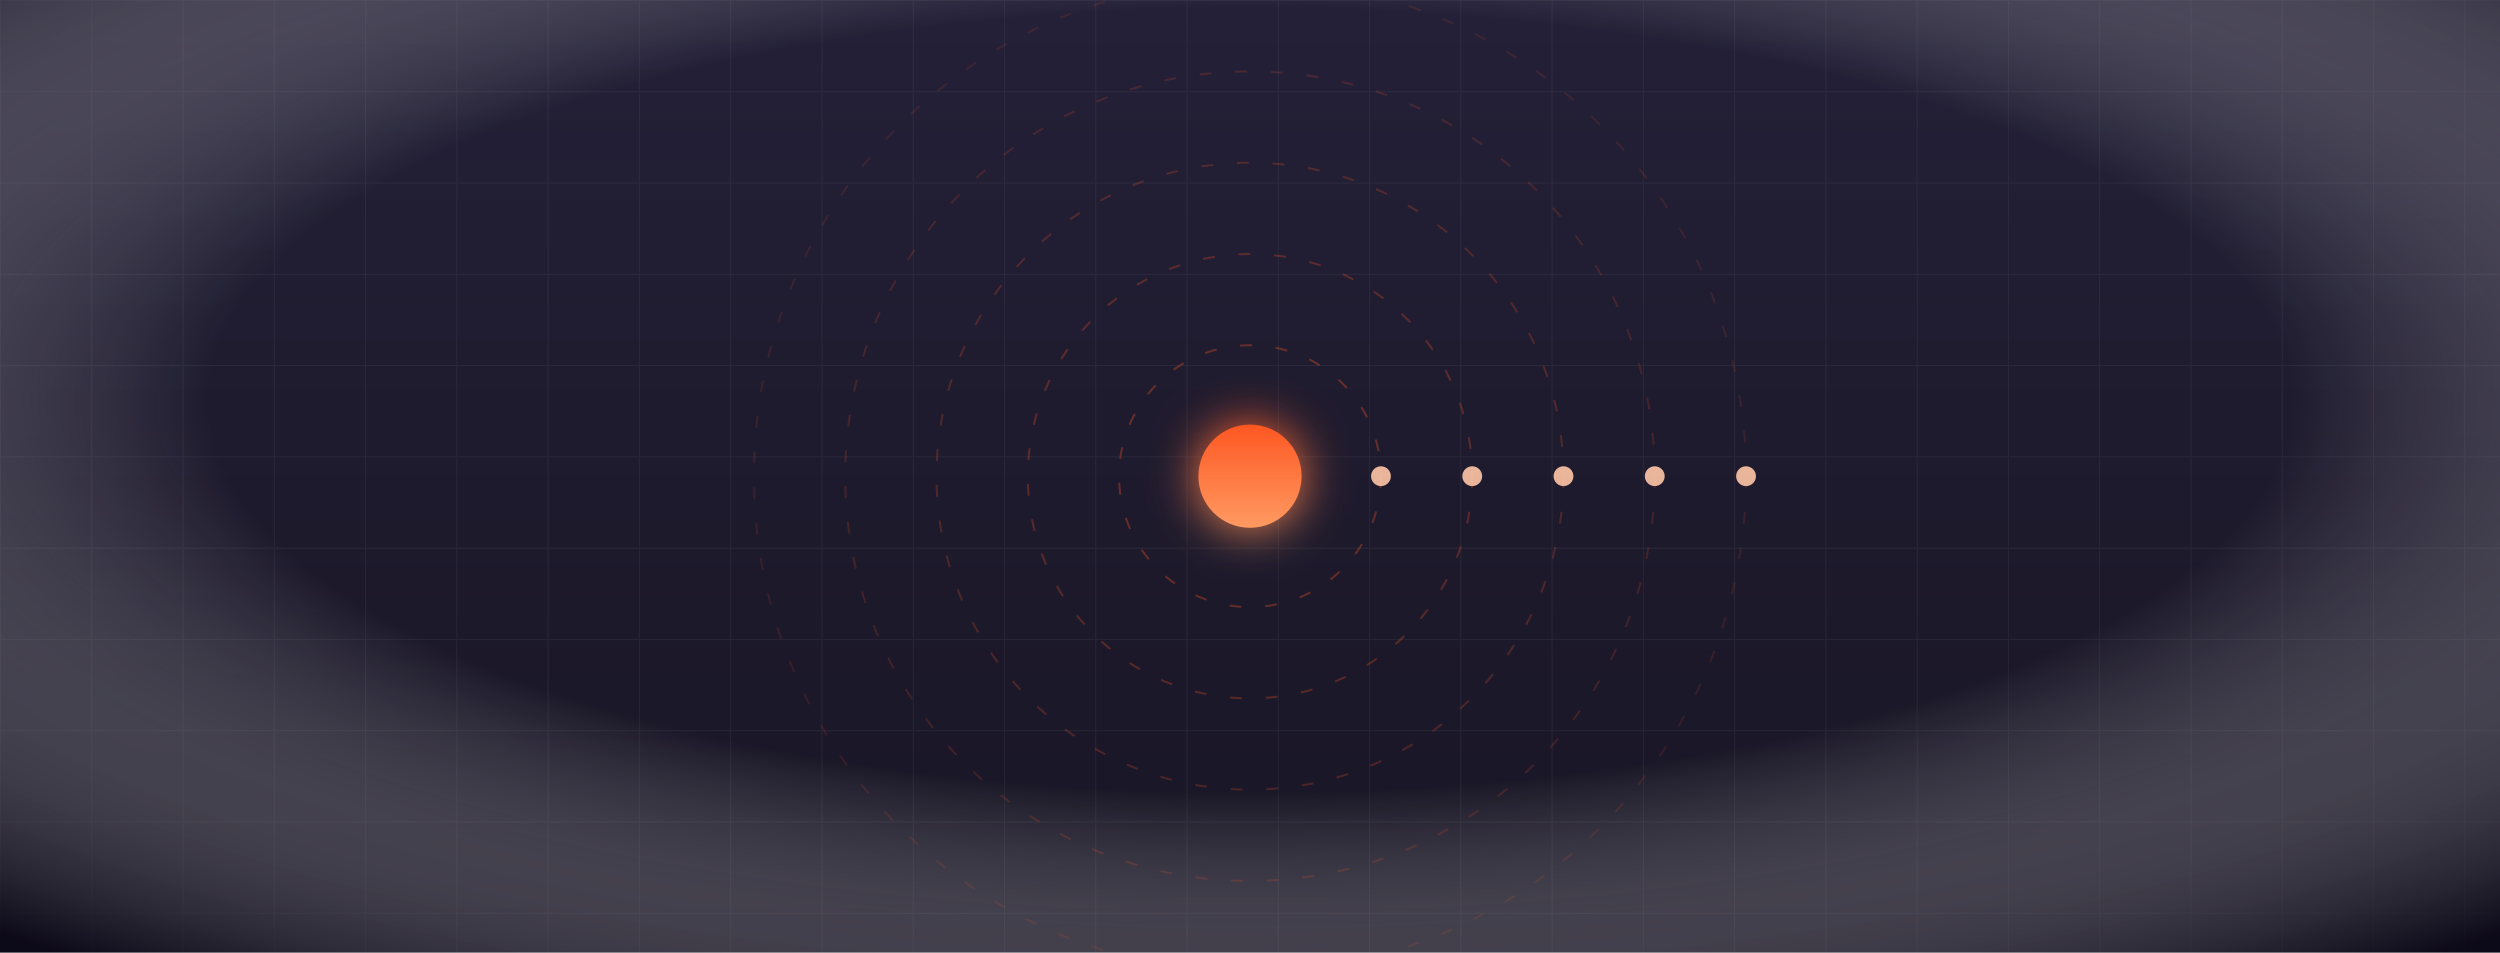
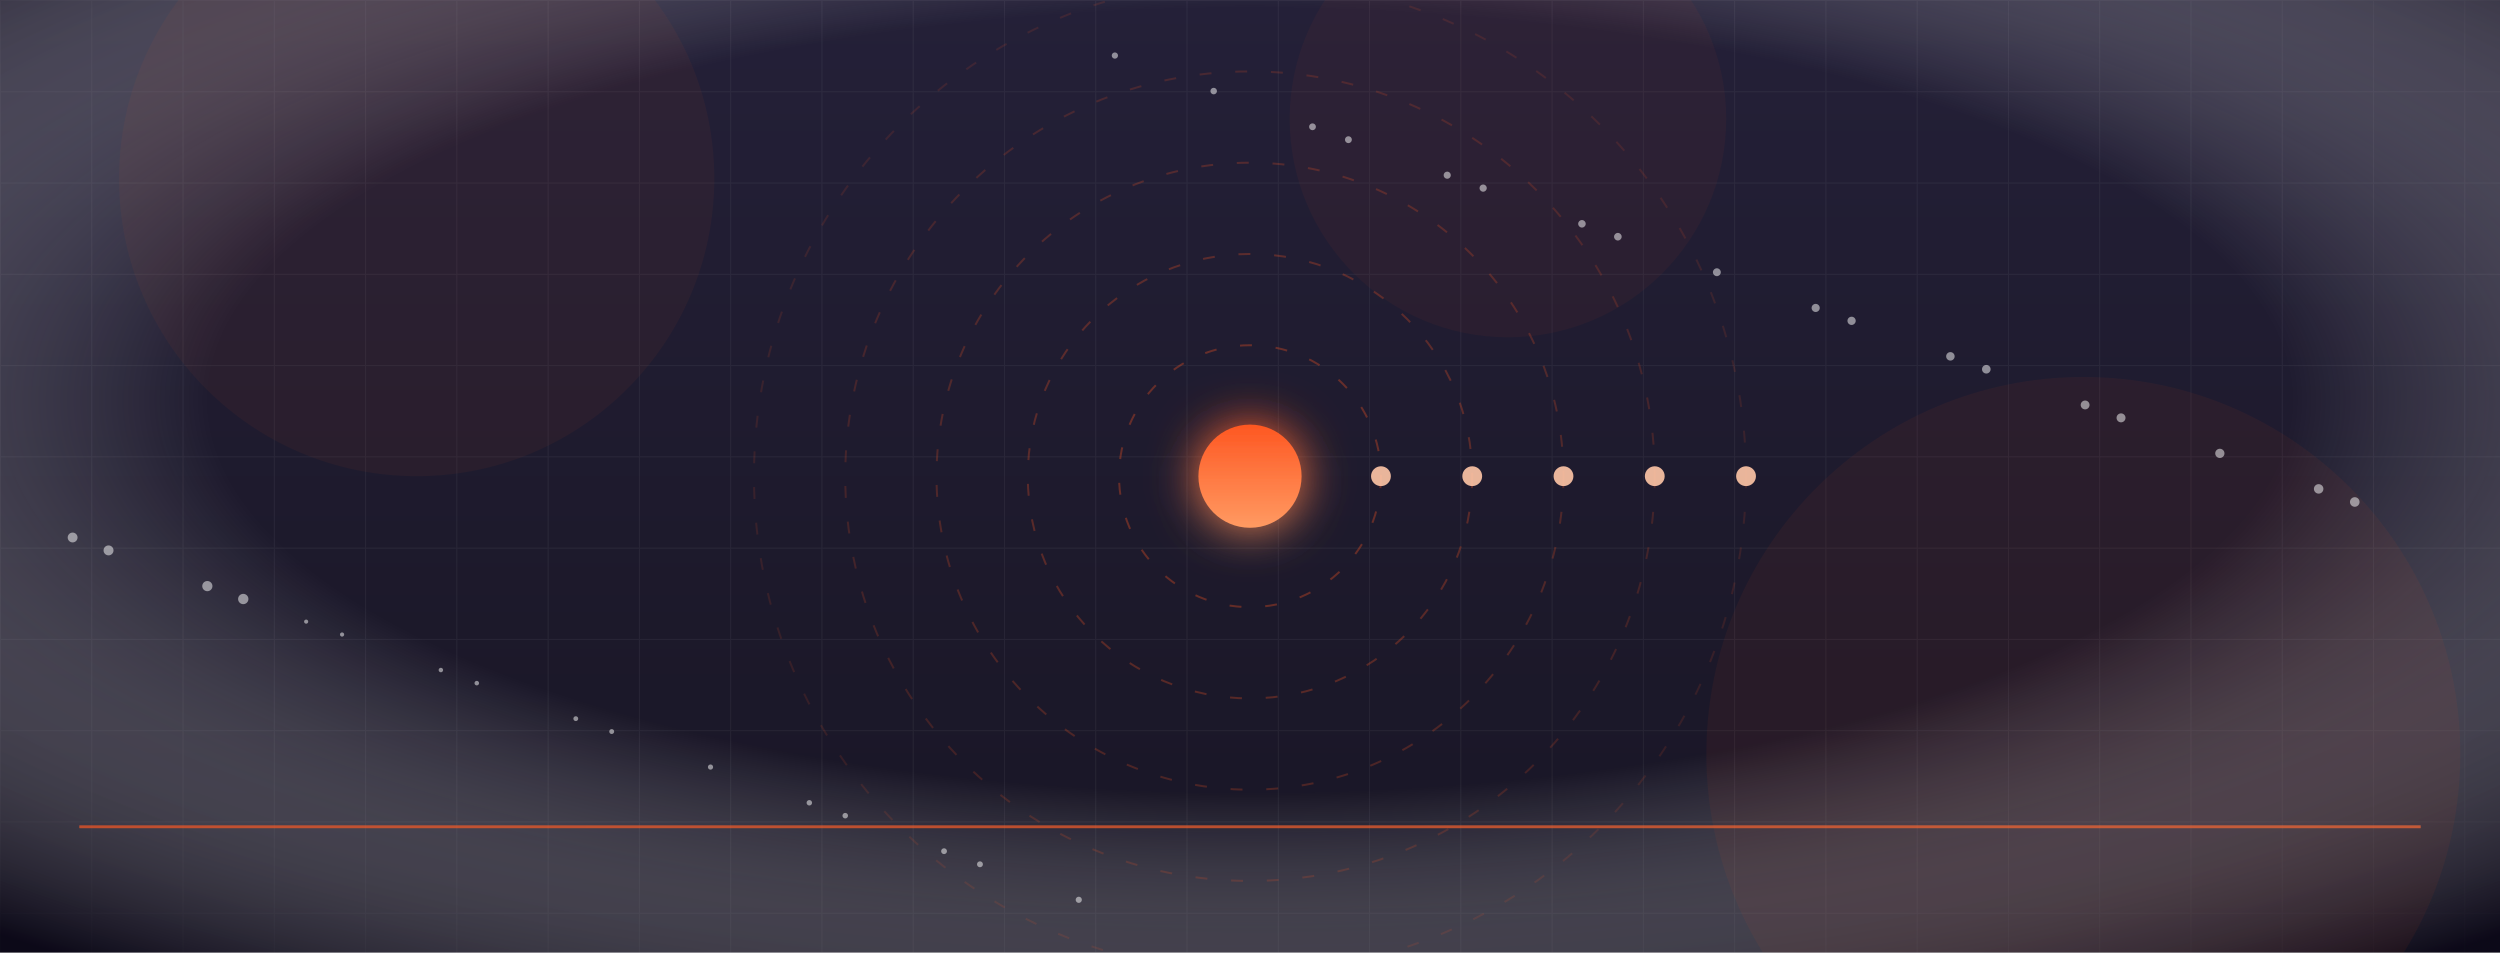
<svg xmlns="http://www.w3.org/2000/svg" viewBox="0 0 1260 480" preserveAspectRatio="xMidYMid slice" width="1260" height="480">
  <defs>
    <linearGradient id="bg" x1="0" y1="0" x2="0" y2="1">
      <stop offset="0" stop-color="#18142D" />
      <stop offset="1" stop-color="#0C0918" />
    </linearGradient>
    <linearGradient id="acc" x1="0" y1="0" x2="1" y2="0">
      <stop offset="0" stop-color="#FE5722" />
      <stop offset="1" stop-color="#FF9A62" />
    </linearGradient>
    <linearGradient id="accv" x1="0" y1="0" x2="0" y2="1">
      <stop offset="0" stop-color="#FE5722" />
      <stop offset="1" stop-color="#FF9A62" />
    </linearGradient>
    <radialGradient id="vig" cx="0.5" cy="0.42" r="0.75">
      <stop offset="0.55" stop-color="#FFFFFF" stop-opacity="0.05" />
      <stop offset="1" stop-color="#0C0918" stop-opacity="0.85" />
    </radialGradient>
    <filter id="glow" x="-60%" y="-60%" width="220%" height="220%">
      <feGaussianBlur stdDeviation="6" result="b" />
      <feMerge>
        <feMergeNode in="b" />
        <feMergeNode in="SourceGraphic" />
      </feMerge>
    </filter>
    <filter id="glow2" x="-80%" y="-80%" width="260%" height="260%">
      <feGaussianBlur stdDeviation="12" result="b" />
      <feMerge>
        <feMergeNode in="b" />
        <feMergeNode in="SourceGraphic" />
      </feMerge>
    </filter>
    <pattern id="grid" width="46" height="46" patternUnits="userSpaceOnUse">
      <path d="M46 0H0V46" fill="none" stroke="#FFFFFF" stroke-opacity="0.05" stroke-width="1" />
    </pattern>
  </defs>
  <rect width="1260" height="480" fill="url(#bg)" />
  <rect width="1260" height="480" fill="url(#grid)" />
  <rect width="1260" height="480" fill="url(#vig)" />
+   <circle cx="210" cy="90" r="150" fill="#FE5722" fill-opacity="0.05" />
+   <circle cx="1050" cy="380" r="190" fill="#FE5722" fill-opacity="0.055" />
+   <circle cx="760" cy="60" r="110" fill="#FE5722" fill-opacity="0.045" />
+   <g>
+     <circle cx="154.3" cy="313.3" r="1.04" fill="#FFFFFF" fill-opacity="0.5">
+       <animate attributeName="opacity" values="0.5;0.08;0.5" dur="4.9s" begin="1.2s" repeatCount="indefinite" />
+     </circle>
+     <circle cx="407.9" cy="404.6" r="1.38" fill="#FFFFFF" fill-opacity="0.5">
+       <animate attributeName="opacity" values="0.5;0.08;0.5" dur="2.2s" begin="1.9s" repeatCount="indefinite" />
+     </circle>
+     <circle cx="661.5" cy="63.9" r="1.72" fill="#FFFFFF" fill-opacity="0.5">
+       <animate attributeName="opacity" values="0.5;0.08;0.5" dur="3.0s" begin="2.5s" repeatCount="indefinite" />
+     </circle>
+     <circle cx="915.1" cy="155.2" r="2.05" fill="#FFFFFF" fill-opacity="0.5">
+       <animate attributeName="opacity" values="0.5;0.08;0.5" dur="3.7s" begin="0.0s" repeatCount="indefinite" />
+     </circle>
+     <circle cx="1168.6" cy="246.4" r="2.39" fill="#FFFFFF" fill-opacity="0.5">
+       <animate attributeName="opacity" values="0.5;0.08;0.5" dur="4.4s" begin="0.7s" repeatCount="indefinite" />
+     </circle>
+     <circle cx="222.2" cy="337.7" r="1.13" fill="#FFFFFF" fill-opacity="0.5">
+       <animate attributeName="opacity" values="0.5;0.08;0.5" dur="5.1s" begin="1.4s" repeatCount="indefinite" />
+     </circle>
+     <circle cx="475.8" cy="429.0" r="1.47" fill="#FFFFFF" fill-opacity="0.5">
+       <animate attributeName="opacity" values="0.5;0.08;0.5" dur="2.4s" begin="2.0s" repeatCount="indefinite" />
+     </circle>
+     <circle cx="729.4" cy="88.3" r="1.81" fill="#FFFFFF" fill-opacity="0.5">
+       <animate attributeName="opacity" values="0.5;0.08;0.5" dur="3.2s" begin="2.7s" repeatCount="indefinite" />
+     </circle>
+     <circle cx="983.0" cy="179.6" r="2.14" fill="#FFFFFF" fill-opacity="0.5">
+       <animate attributeName="opacity" values="0.5;0.08;0.5" dur="3.9s" begin="0.2s" repeatCount="indefinite" />
+     </circle>
+     <circle cx="36.6" cy="270.9" r="2.48" fill="#FFFFFF" fill-opacity="0.5">
+       <animate attributeName="opacity" values="0.5;0.08;0.5" dur="4.6s" begin="0.9s" repeatCount="indefinite" />
+     </circle>
+     <circle cx="290.2" cy="362.2" r="1.22" fill="#FFFFFF" fill-opacity="0.5">
+       <animate attributeName="opacity" values="0.5;0.08;0.5" dur="5.3s" begin="1.5s" repeatCount="indefinite" />
+     </circle>
+     <circle cx="543.7" cy="453.5" r="1.56" fill="#FFFFFF" fill-opacity="0.5">
+       <animate attributeName="opacity" values="0.5;0.08;0.5" dur="2.6s" begin="2.2s" repeatCount="indefinite" />
+     </circle>
+     <circle cx="797.3" cy="112.8" r="1.9" fill="#FFFFFF" fill-opacity="0.5">
+       <animate attributeName="opacity" values="0.5;0.08;0.5" dur="3.3s" begin="2.9s" repeatCount="indefinite" />
+     </circle>
+     <circle cx="1050.9" cy="204.1" r="2.23" fill="#FFFFFF" fill-opacity="0.5">
+       <animate attributeName="opacity" values="0.5;0.08;0.5" dur="4.1s" begin="0.4s" repeatCount="indefinite" />
+     </circle>
+     <circle cx="104.5" cy="295.4" r="2.57" fill="#FFFFFF" fill-opacity="0.5">
+       <animate attributeName="opacity" values="0.5;0.08;0.5" dur="4.8s" begin="1.0s" repeatCount="indefinite" />
+     </circle>
+     <circle cx="358.1" cy="386.6" r="1.31" fill="#FFFFFF" fill-opacity="0.5">
+       <animate attributeName="opacity" values="0.5;0.08;0.5" dur="5.5s" begin="1.7s" repeatCount="indefinite" />
+     </circle>
+     <circle cx="611.7" cy="45.9" r="1.65" fill="#FFFFFF" fill-opacity="0.5">
+       <animate attributeName="opacity" values="0.5;0.08;0.5" dur="2.8s" begin="2.4s" repeatCount="indefinite" />
+     </circle>
+     <circle cx="865.3" cy="137.2" r="1.99" fill="#FFFFFF" fill-opacity="0.5">
+       <animate attributeName="opacity" values="0.5;0.08;0.5" dur="3.5s" begin="3.1s" repeatCount="indefinite" />
+     </circle>
+     <circle cx="1118.8" cy="228.5" r="2.33" fill="#FFFFFF" fill-opacity="0.5">
+       <animate attributeName="opacity" values="0.5;0.08;0.5" dur="4.3s" begin="0.5s" repeatCount="indefinite" />
+     </circle>
+     <circle cx="172.4" cy="319.8" r="1.06" fill="#FFFFFF" fill-opacity="0.5">
+       <animate attributeName="opacity" values="0.5;0.08;0.5" dur="5.0s" begin="1.2s" repeatCount="indefinite" />
+     </circle>
+     <circle cx="426.0" cy="411.1" r="1.4" fill="#FFFFFF" fill-opacity="0.5">
+       <animate attributeName="opacity" values="0.5;0.08;0.5" dur="2.3s" begin="1.9s" repeatCount="indefinite" />
+     </circle>
+     <circle cx="679.6" cy="70.4" r="1.74" fill="#FFFFFF" fill-opacity="0.5">
+       <animate attributeName="opacity" values="0.5;0.08;0.5" dur="3.0s" begin="2.6s" repeatCount="indefinite" />
+     </circle>
+     <circle cx="933.2" cy="161.7" r="2.08" fill="#FFFFFF" fill-opacity="0.5">
+       <animate attributeName="opacity" values="0.5;0.08;0.5" dur="3.7s" begin="0.1s" repeatCount="indefinite" />
+     </circle>
+     <circle cx="1186.8" cy="253.0" r="2.42" fill="#FFFFFF" fill-opacity="0.5">
+       <animate attributeName="opacity" values="0.5;0.08;0.5" dur="4.5s" begin="0.7s" repeatCount="indefinite" />
+     </circle>
+     <circle cx="240.3" cy="344.3" r="1.15" fill="#FFFFFF" fill-opacity="0.5">
+       <animate attributeName="opacity" values="0.5;0.08;0.5" dur="5.2s" begin="1.4s" repeatCount="indefinite" />
+     </circle>
+     <circle cx="493.9" cy="435.6" r="1.49" fill="#FFFFFF" fill-opacity="0.5">
+       <animate attributeName="opacity" values="0.5;0.08;0.5" dur="2.5s" begin="2.1s" repeatCount="indefinite" />
+     </circle>
+     <circle cx="747.5" cy="94.8" r="1.83" fill="#FFFFFF" fill-opacity="0.5">
+       <animate attributeName="opacity" values="0.5;0.08;0.5" dur="3.2s" begin="2.8s" repeatCount="indefinite" />
+     </circle>
+     <circle cx="1001.1" cy="186.1" r="2.17" fill="#FFFFFF" fill-opacity="0.5">
+       <animate attributeName="opacity" values="0.5;0.08;0.5" dur="3.9s" begin="0.2s" repeatCount="indefinite" />
+     </circle>
+     <circle cx="54.7" cy="277.4" r="2.51" fill="#FFFFFF" fill-opacity="0.5">
+       <animate attributeName="opacity" values="0.5;0.08;0.5" dur="4.6s" begin="0.9s" repeatCount="indefinite" />
+     </circle>
+     <circle cx="308.3" cy="368.7" r="1.24" fill="#FFFFFF" fill-opacity="0.5">
+       <animate attributeName="opacity" values="0.5;0.08;0.5" dur="5.4s" begin="1.6s" repeatCount="indefinite" />
+     </circle>
+     <circle cx="561.9" cy="28.0" r="1.58" fill="#FFFFFF" fill-opacity="0.5">
+       <animate attributeName="opacity" values="0.5;0.08;0.5" dur="2.7s" begin="2.3s" repeatCount="indefinite" />
+     </circle>
+     <circle cx="815.4" cy="119.3" r="1.92" fill="#FFFFFF" fill-opacity="0.5">
+       <animate attributeName="opacity" values="0.5;0.08;0.5" dur="3.4s" begin="2.9s" repeatCount="indefinite" />
+     </circle>
+     <circle cx="1069.0" cy="210.6" r="2.26" fill="#FFFFFF" fill-opacity="0.5">
+       <animate attributeName="opacity" values="0.5;0.08;0.5" dur="4.1s" begin="0.4s" repeatCount="indefinite" />
+     </circle>
+     <circle cx="122.6" cy="301.9" r="2.6" fill="#FFFFFF" fill-opacity="0.5">
+       <animate attributeName="opacity" values="0.5;0.08;0.5" dur="4.8s" begin="1.1s" repeatCount="indefinite" />
+     </circle>
+   </g>
+   <rect x="40" y="416" width="1180" height="1.4" fill="url(#acc)" opacity="0.35" />
+   <rect x="40" y="416" width="1180" height="1.4" fill="#FE5722" opacity="0.5">
+     <animate attributeName="width" values="0;1180;0" dur="9s" repeatCount="indefinite" />
+   </rect>
+   <rect x="-140" y="0" width="140" height="480" fill="url(#acc)" opacity="0.05">
+     <animate attributeName="x" values="-140;1280" dur="11s" repeatCount="indefinite" />
+   </rect>
  <circle cx="630" cy="240" r="250" fill="none" stroke="#FE5722" stroke-opacity="0.12" stroke-dasharray="6 12">
    <animateTransform attributeName="transform" type="rotate" from="0 630 240" to="360 630 240" dur="14s" repeatCount="indefinite" />
  </circle>
  <circle cx="880" cy="240" r="5" fill="#FFC5A6" opacity="0.9">
    <animateTransform attributeName="transform" type="rotate" from="0 630 240" to="360 630 240" dur="14s" repeatCount="indefinite" />
  </circle>
  <circle cx="630" cy="240" r="204" fill="none" stroke="#FE5722" stroke-opacity="0.17" stroke-dasharray="6 12">
    <animateTransform attributeName="transform" type="rotate" from="36 630 240" to="396 630 240" dur="12s" repeatCount="indefinite" />
  </circle>
  <circle cx="834" cy="240" r="5" fill="#FFC5A6" opacity="0.9">
    <animateTransform attributeName="transform" type="rotate" from="36 630 240" to="396 630 240" dur="12s" repeatCount="indefinite" />
  </circle>
  <circle cx="630" cy="240" r="158" fill="none" stroke="#FE5722" stroke-opacity="0.22" stroke-dasharray="6 12">
    <animateTransform attributeName="transform" type="rotate" from="72 630 240" to="432 630 240" dur="10s" repeatCount="indefinite" />
  </circle>
  <circle cx="788" cy="240" r="5" fill="#FFC5A6" opacity="0.9">
    <animateTransform attributeName="transform" type="rotate" from="72 630 240" to="432 630 240" dur="10s" repeatCount="indefinite" />
  </circle>
  <circle cx="630" cy="240" r="112" fill="none" stroke="#FE5722" stroke-opacity="0.27" stroke-dasharray="6 12">
    <animateTransform attributeName="transform" type="rotate" from="108 630 240" to="468 630 240" dur="8s" repeatCount="indefinite" />
  </circle>
  <circle cx="742" cy="240" r="5" fill="#FFC5A6" opacity="0.9">
    <animateTransform attributeName="transform" type="rotate" from="108 630 240" to="468 630 240" dur="8s" repeatCount="indefinite" />
  </circle>
  <circle cx="630" cy="240" r="66" fill="none" stroke="#FE5722" stroke-opacity="0.32" stroke-dasharray="6 12">
    <animateTransform attributeName="transform" type="rotate" from="144 630 240" to="504 630 240" dur="6s" repeatCount="indefinite" />
  </circle>
  <circle cx="696" cy="240" r="5" fill="#FFC5A6" opacity="0.9">
    <animateTransform attributeName="transform" type="rotate" from="144 630 240" to="504 630 240" dur="6s" repeatCount="indefinite" />
  </circle>
  <circle cx="630" cy="240" r="26" fill="url(#accv)" filter="url(#glow2)">
    <animate attributeName="r" values="24;30;24" dur="3.6s" repeatCount="indefinite" />
  </circle>
</svg>
